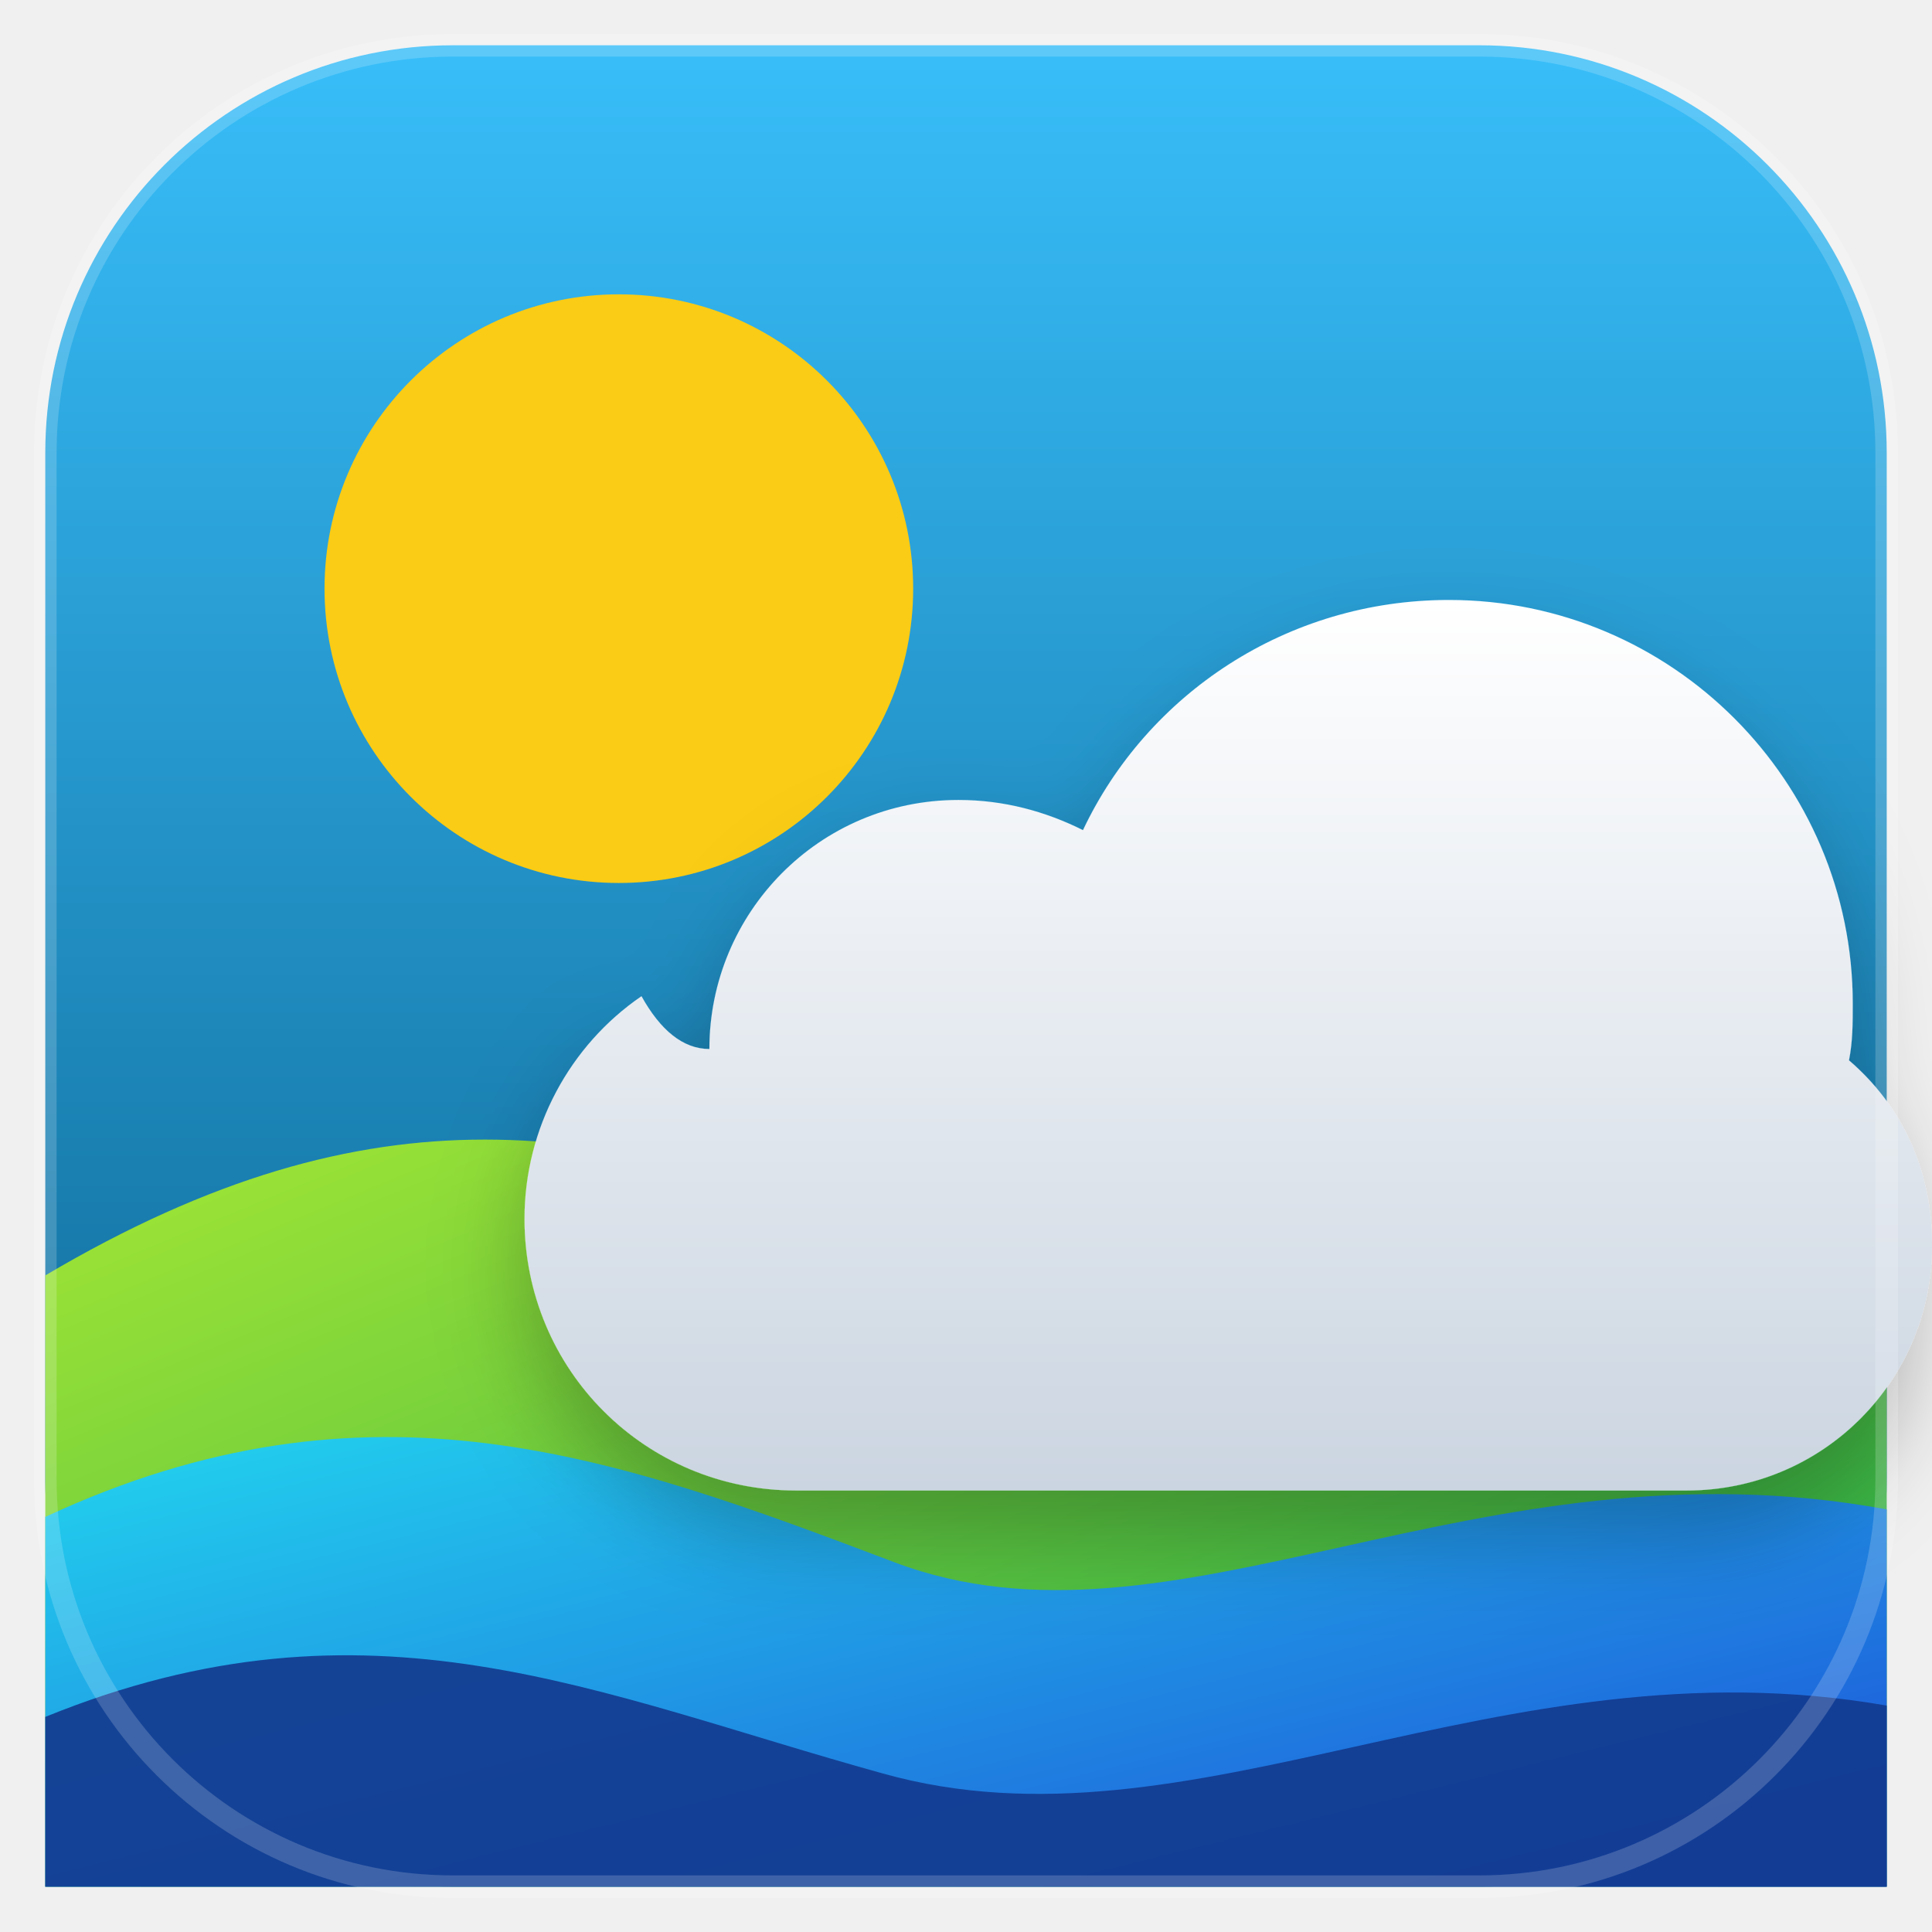
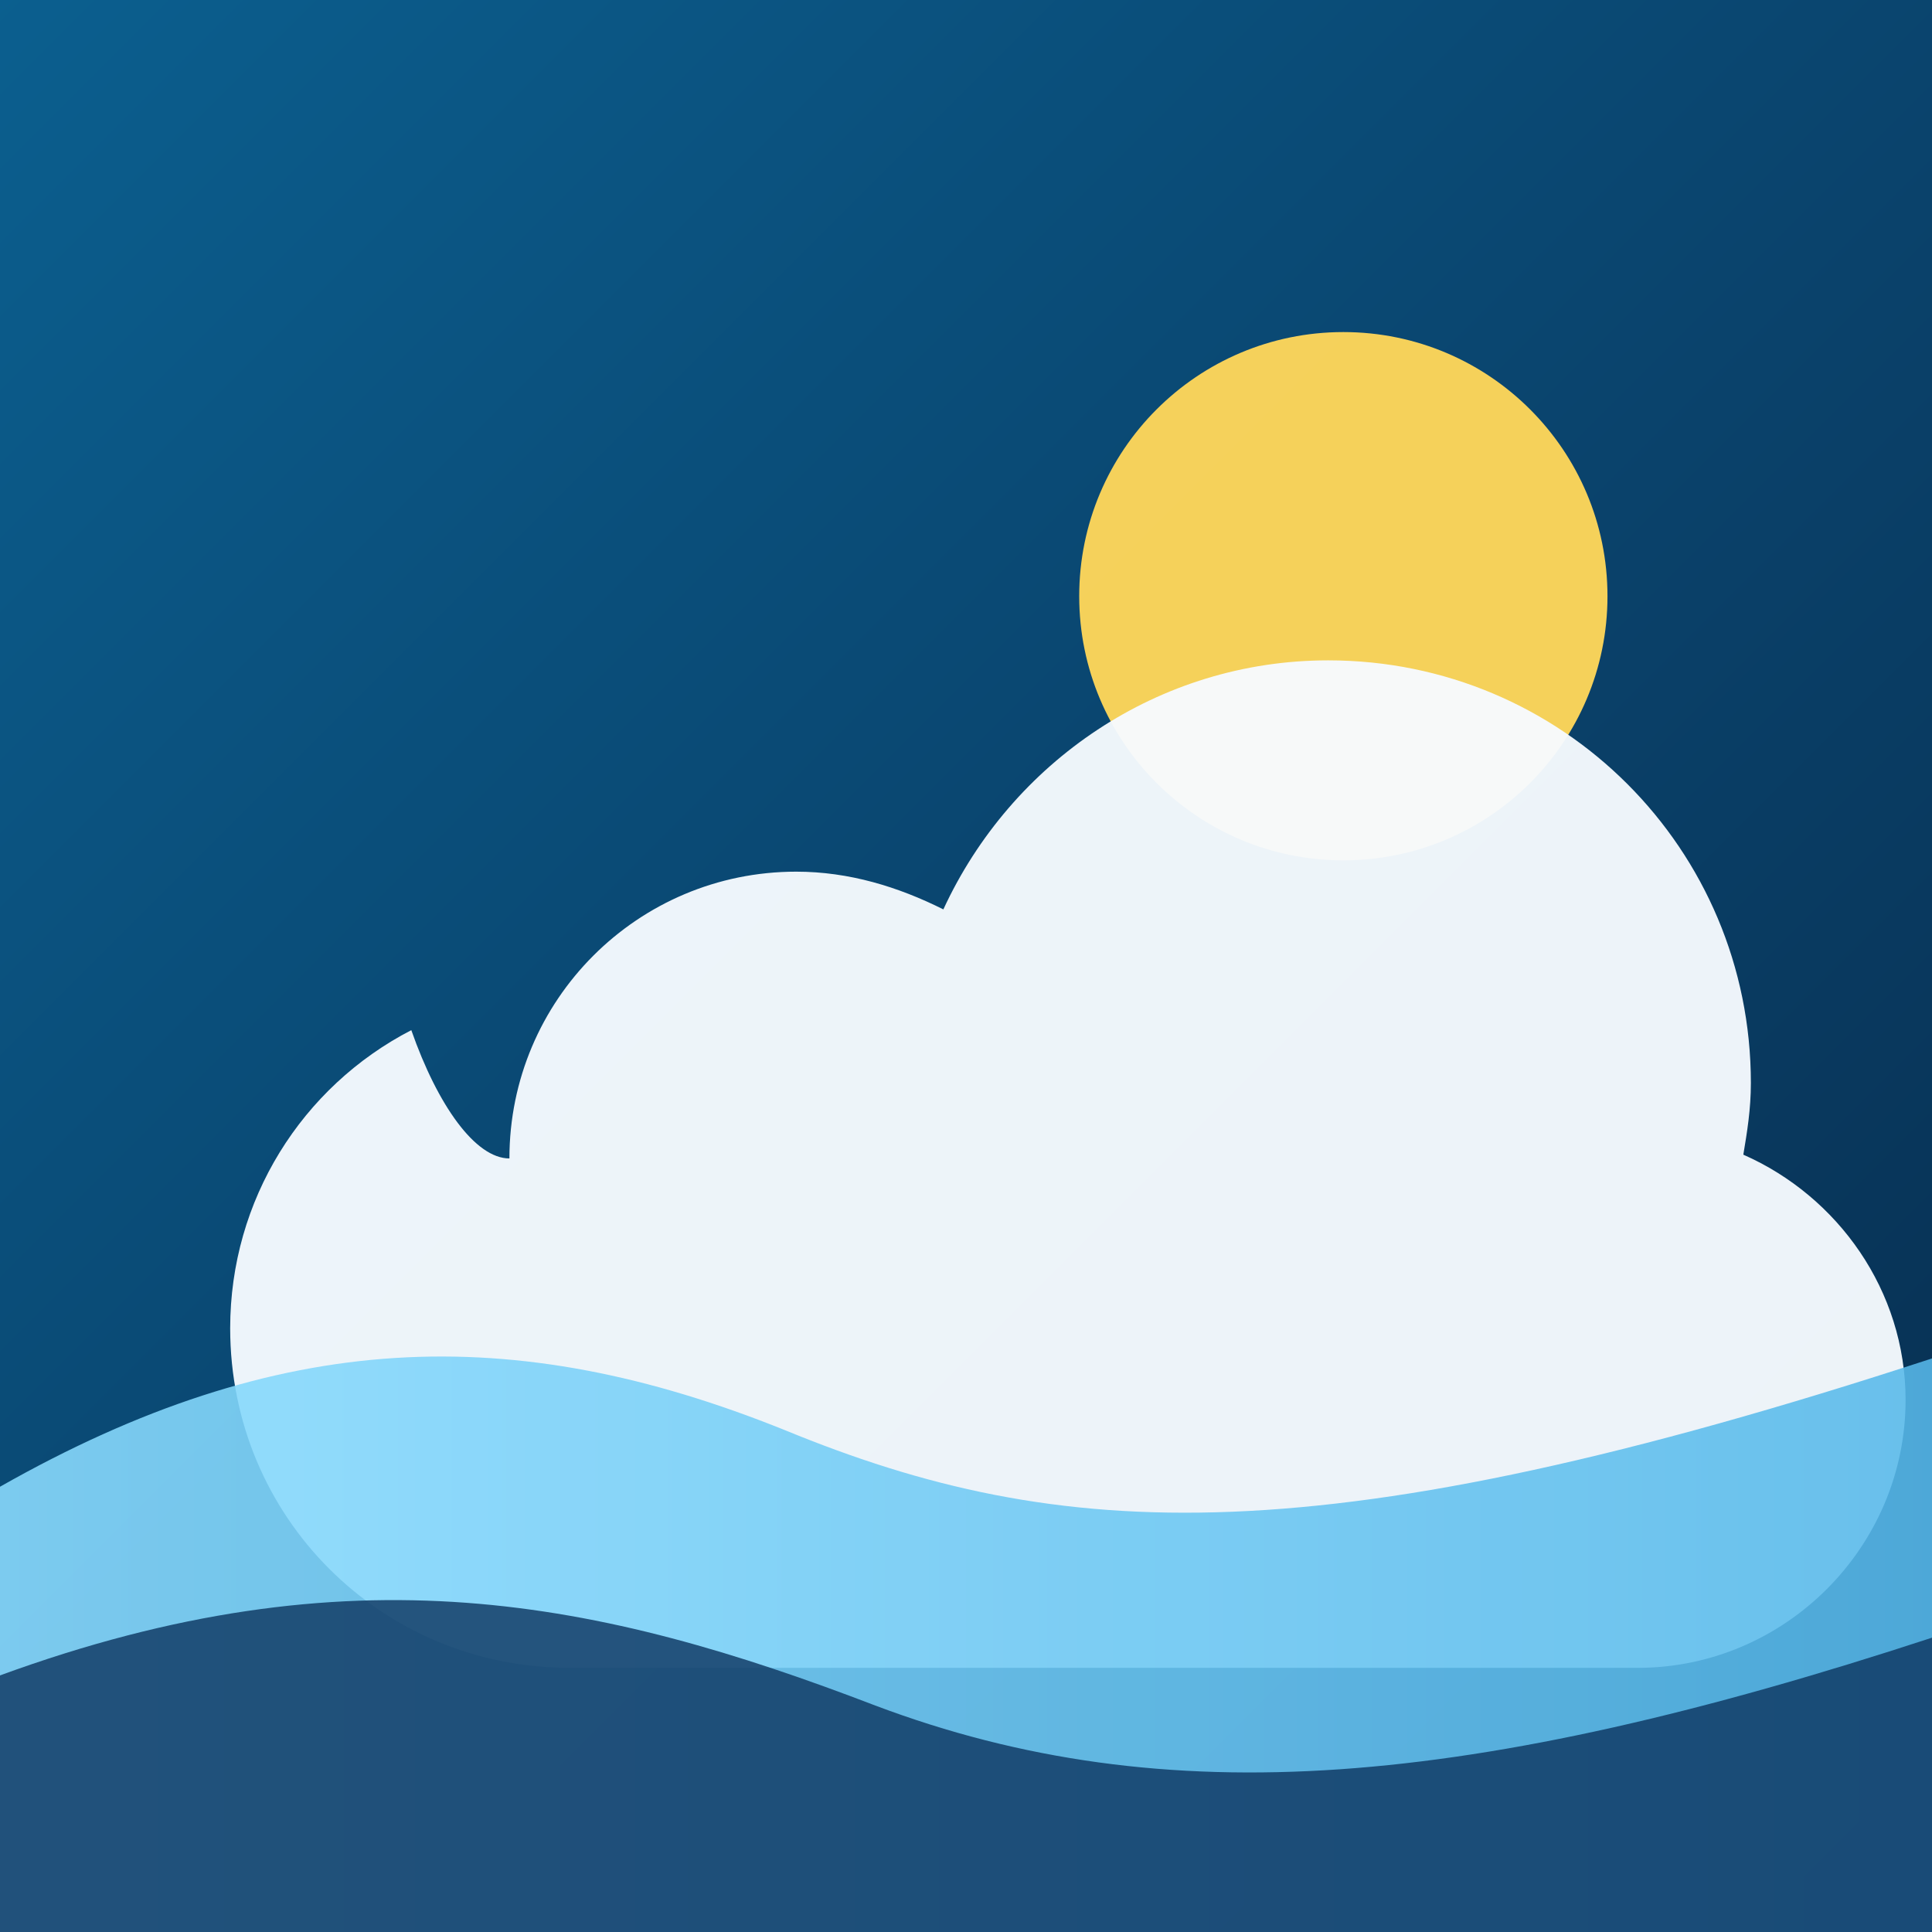
<svg xmlns="http://www.w3.org/2000/svg" viewBox="0 0 512 512">
  <defs>
-     <linearGradient id="sky" x1="0" y1="0" x2="0" y2="1">
-       <stop stop-color="#38bdf8" />
-       <stop offset="1" stop-color="#075985" />
+     <linearGradient id="bg" x1="0" y1="0" x2="1" y2="1">
+       <stop stop-color="#0b5f8f" />
+       <stop offset=".55" stop-color="#0a426b" />
+       <stop offset="1" stop-color="#072c4d" />
    </linearGradient>
-     <linearGradient id="hill" x1="0" y1="0" x2="1" y2="1">
-       <stop stop-color="#a3e635" />
-       <stop offset="1" stop-color="#16a34a" />
+     <linearGradient id="wave" x1="0" y1="0" x2="1" y2="0">
+       <stop stop-color="#8bdcff" />
+       <stop offset="1" stop-color="#56b8ea" />
    </linearGradient>
-     <linearGradient id="sea" x1="0" y1="0" x2="1" y2="1">
-       <stop stop-color="#22d3ee" />
-       <stop offset="1" stop-color="#1d4ed8" />
-     </linearGradient>
-     <linearGradient id="cloud" x1="0" y1="0" x2="0" y2="1">
-       <stop stop-color="#ffffff" />
-       <stop offset="1" stop-color="#cbd5e1" />
-     </linearGradient>
-     <filter id="shadow" x="-30%" y="-30%" width="160%" height="160%">
-       <feDropShadow dx="0" dy="12" stdDeviation="12" flood-opacity=".25" />
-     </filter>
  </defs>
-   <rect x="12" y="12" width="488" height="488" rx="108" fill="url(#sky)" />
-   <circle cx="164" cy="156" r="78" fill="#facc15" />
-   <path d="M12 338 C100 286 160 298 236 326 C310 353 386 310 500 326 L500 500 L12 500Z" fill="url(#hill)" />
-   <path d="M12 402 C98 362 163 386 237 414 C311 442 391 380 500 400 L500 500 L12 500Z" fill="url(#sea)" />
-   <path d="M12 455 C98 420 158 449 234 470 C316 493 397 434 500 452 L500 500 L12 500Z" fill="#123b8f" opacity=".92" />
-   <g filter="url(#shadow)">
-     <path d="M188 278c0-36 29-66 66-66 12 0 23 3 33 8 17-36 54-61 97-61 59 0 107 48 107 107 0 5 0 10-1 15 14 12 22 29 22 49 0 36-29 65-65 65H211c-40 0-72-32-72-72 0-24 12-46 31-59 5 9 11 14 18 14z" fill="url(#cloud)" />
-   </g>
-   <rect x="12" y="12" width="488" height="488" rx="108" fill="none" stroke="#ffffff" stroke-opacity=".18" stroke-width="6" />
+   <rect width="512" height="512" fill="url(#bg)" />
+   <circle cx="356" cy="158" r="70" fill="#ffd65a" opacity=".96" />
+   <path d="M135 307c0-42 34-76 76-76 14 0 27 4 39 10 18-39 57-66 102-66 62 0 112 50 112 112 0 7-1 13-2 19 25 11 43 36 43 65 0 39-32 71-71 71H151c-50 0-90-40-90-90 0-34 19-64 48-79 7 20 17 34 26 34z" fill="#f7fbff" opacity=".96" />
+   <path d="M0 394c74-42 136-44 208-15 73 30 142 34 304-19v152H0z" fill="url(#wave)" opacity=".88" />
+   <path d="M0 444c93-34 159-20 232 8 77 29 158 22 280-18v78H0z" fill="#0d3761" opacity=".82" />
</svg>
